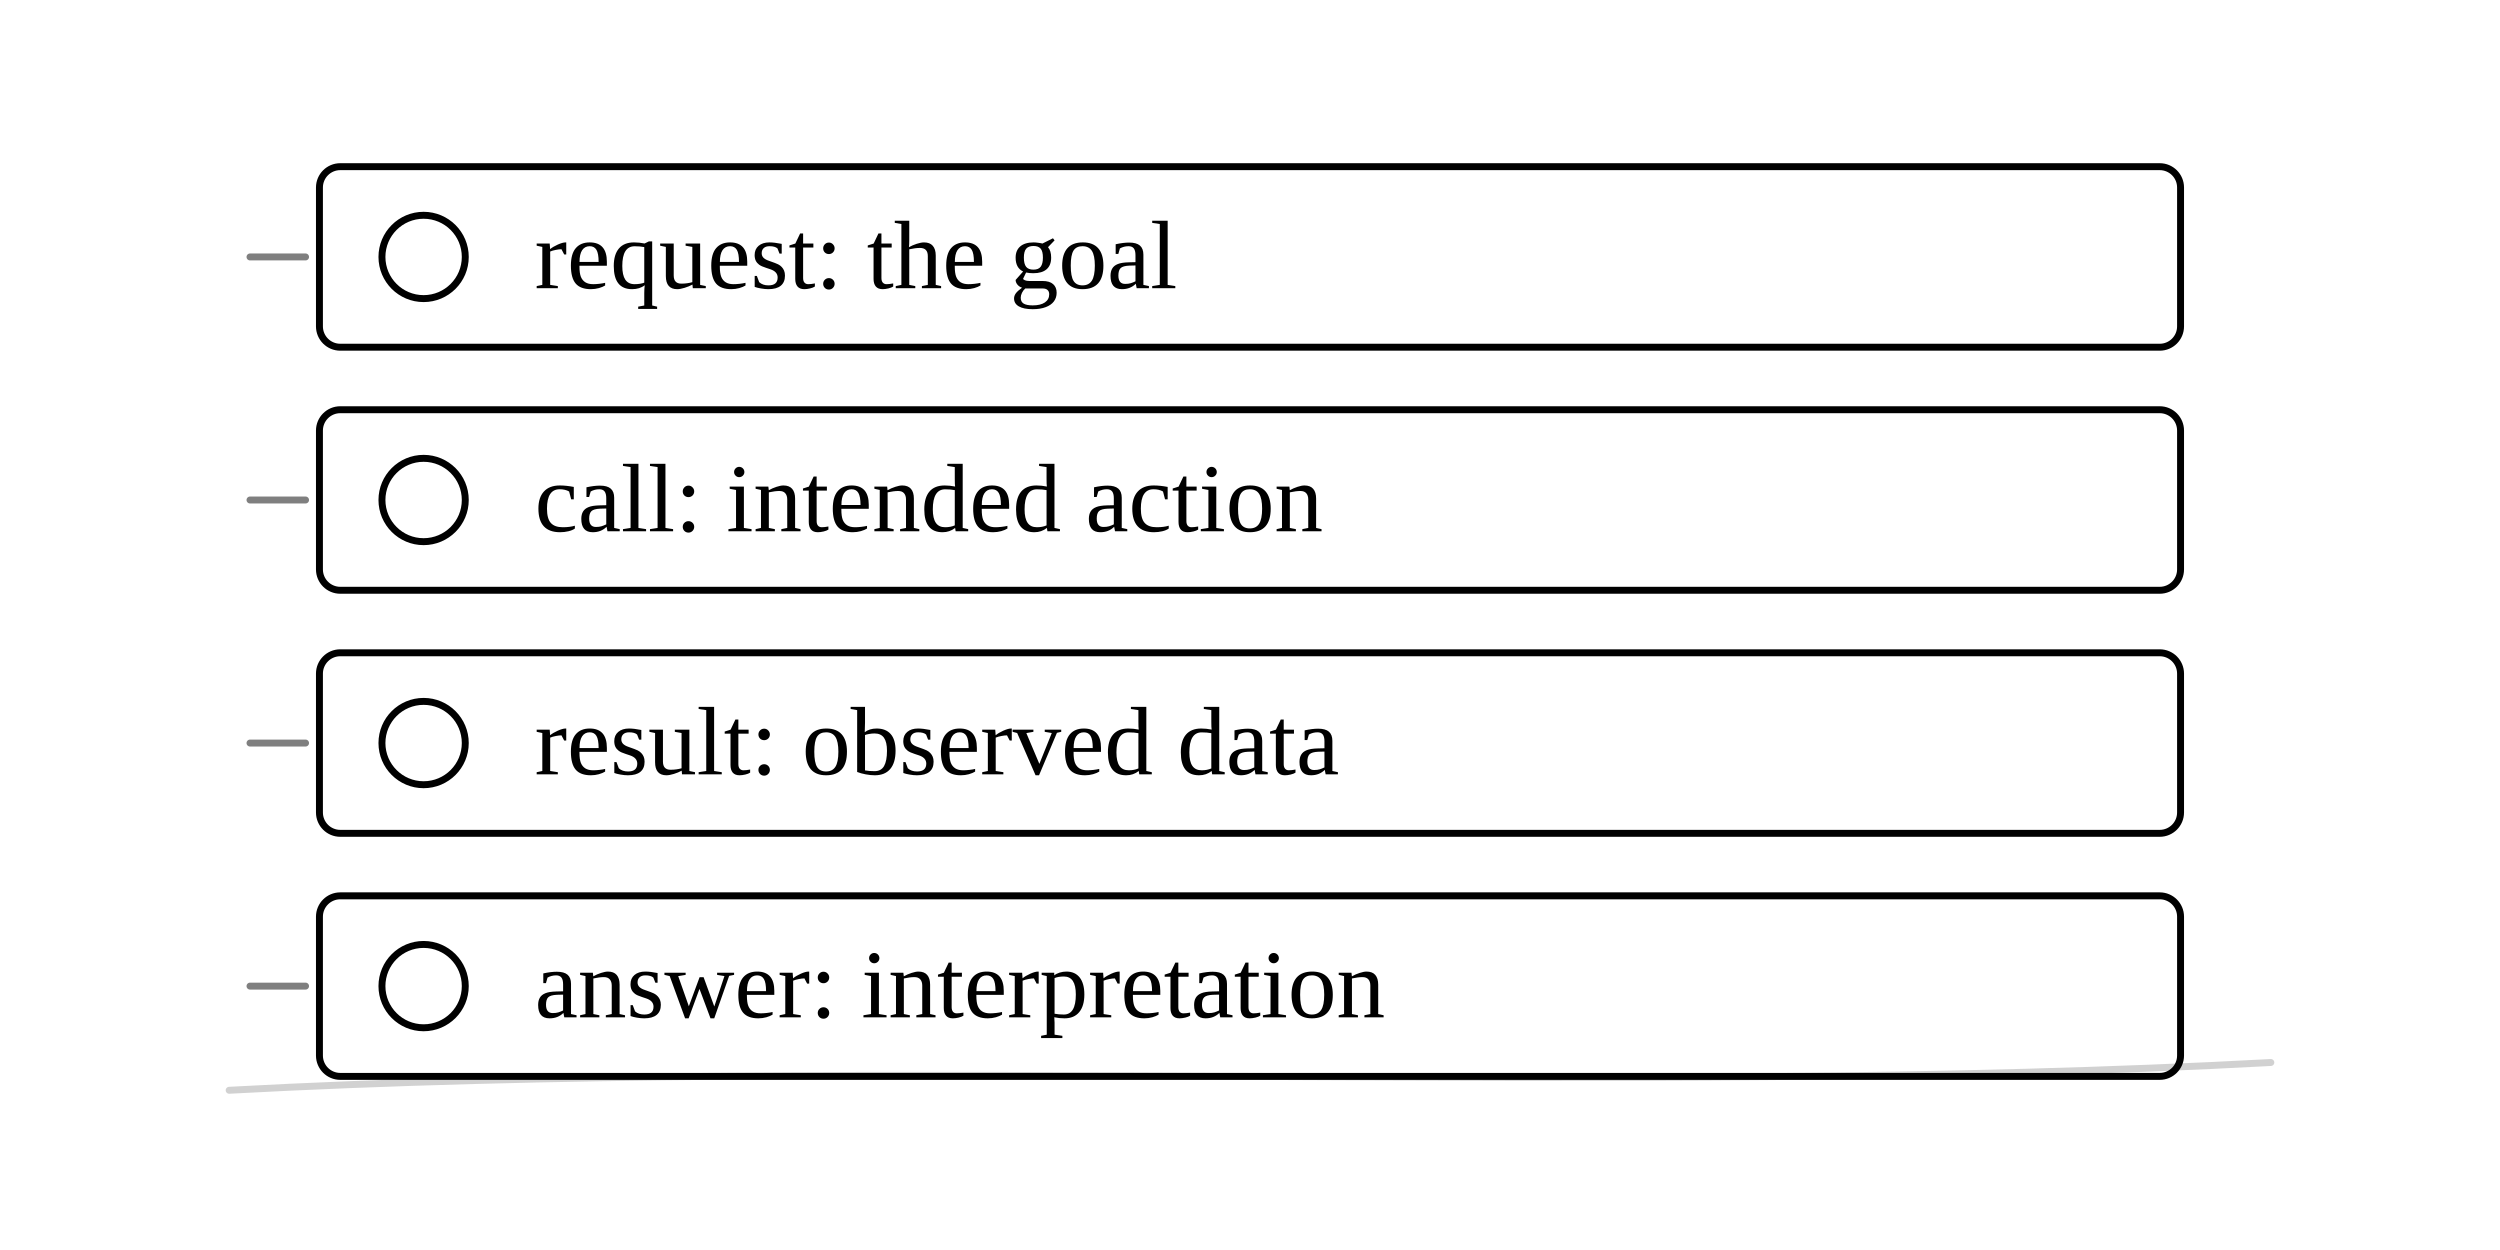
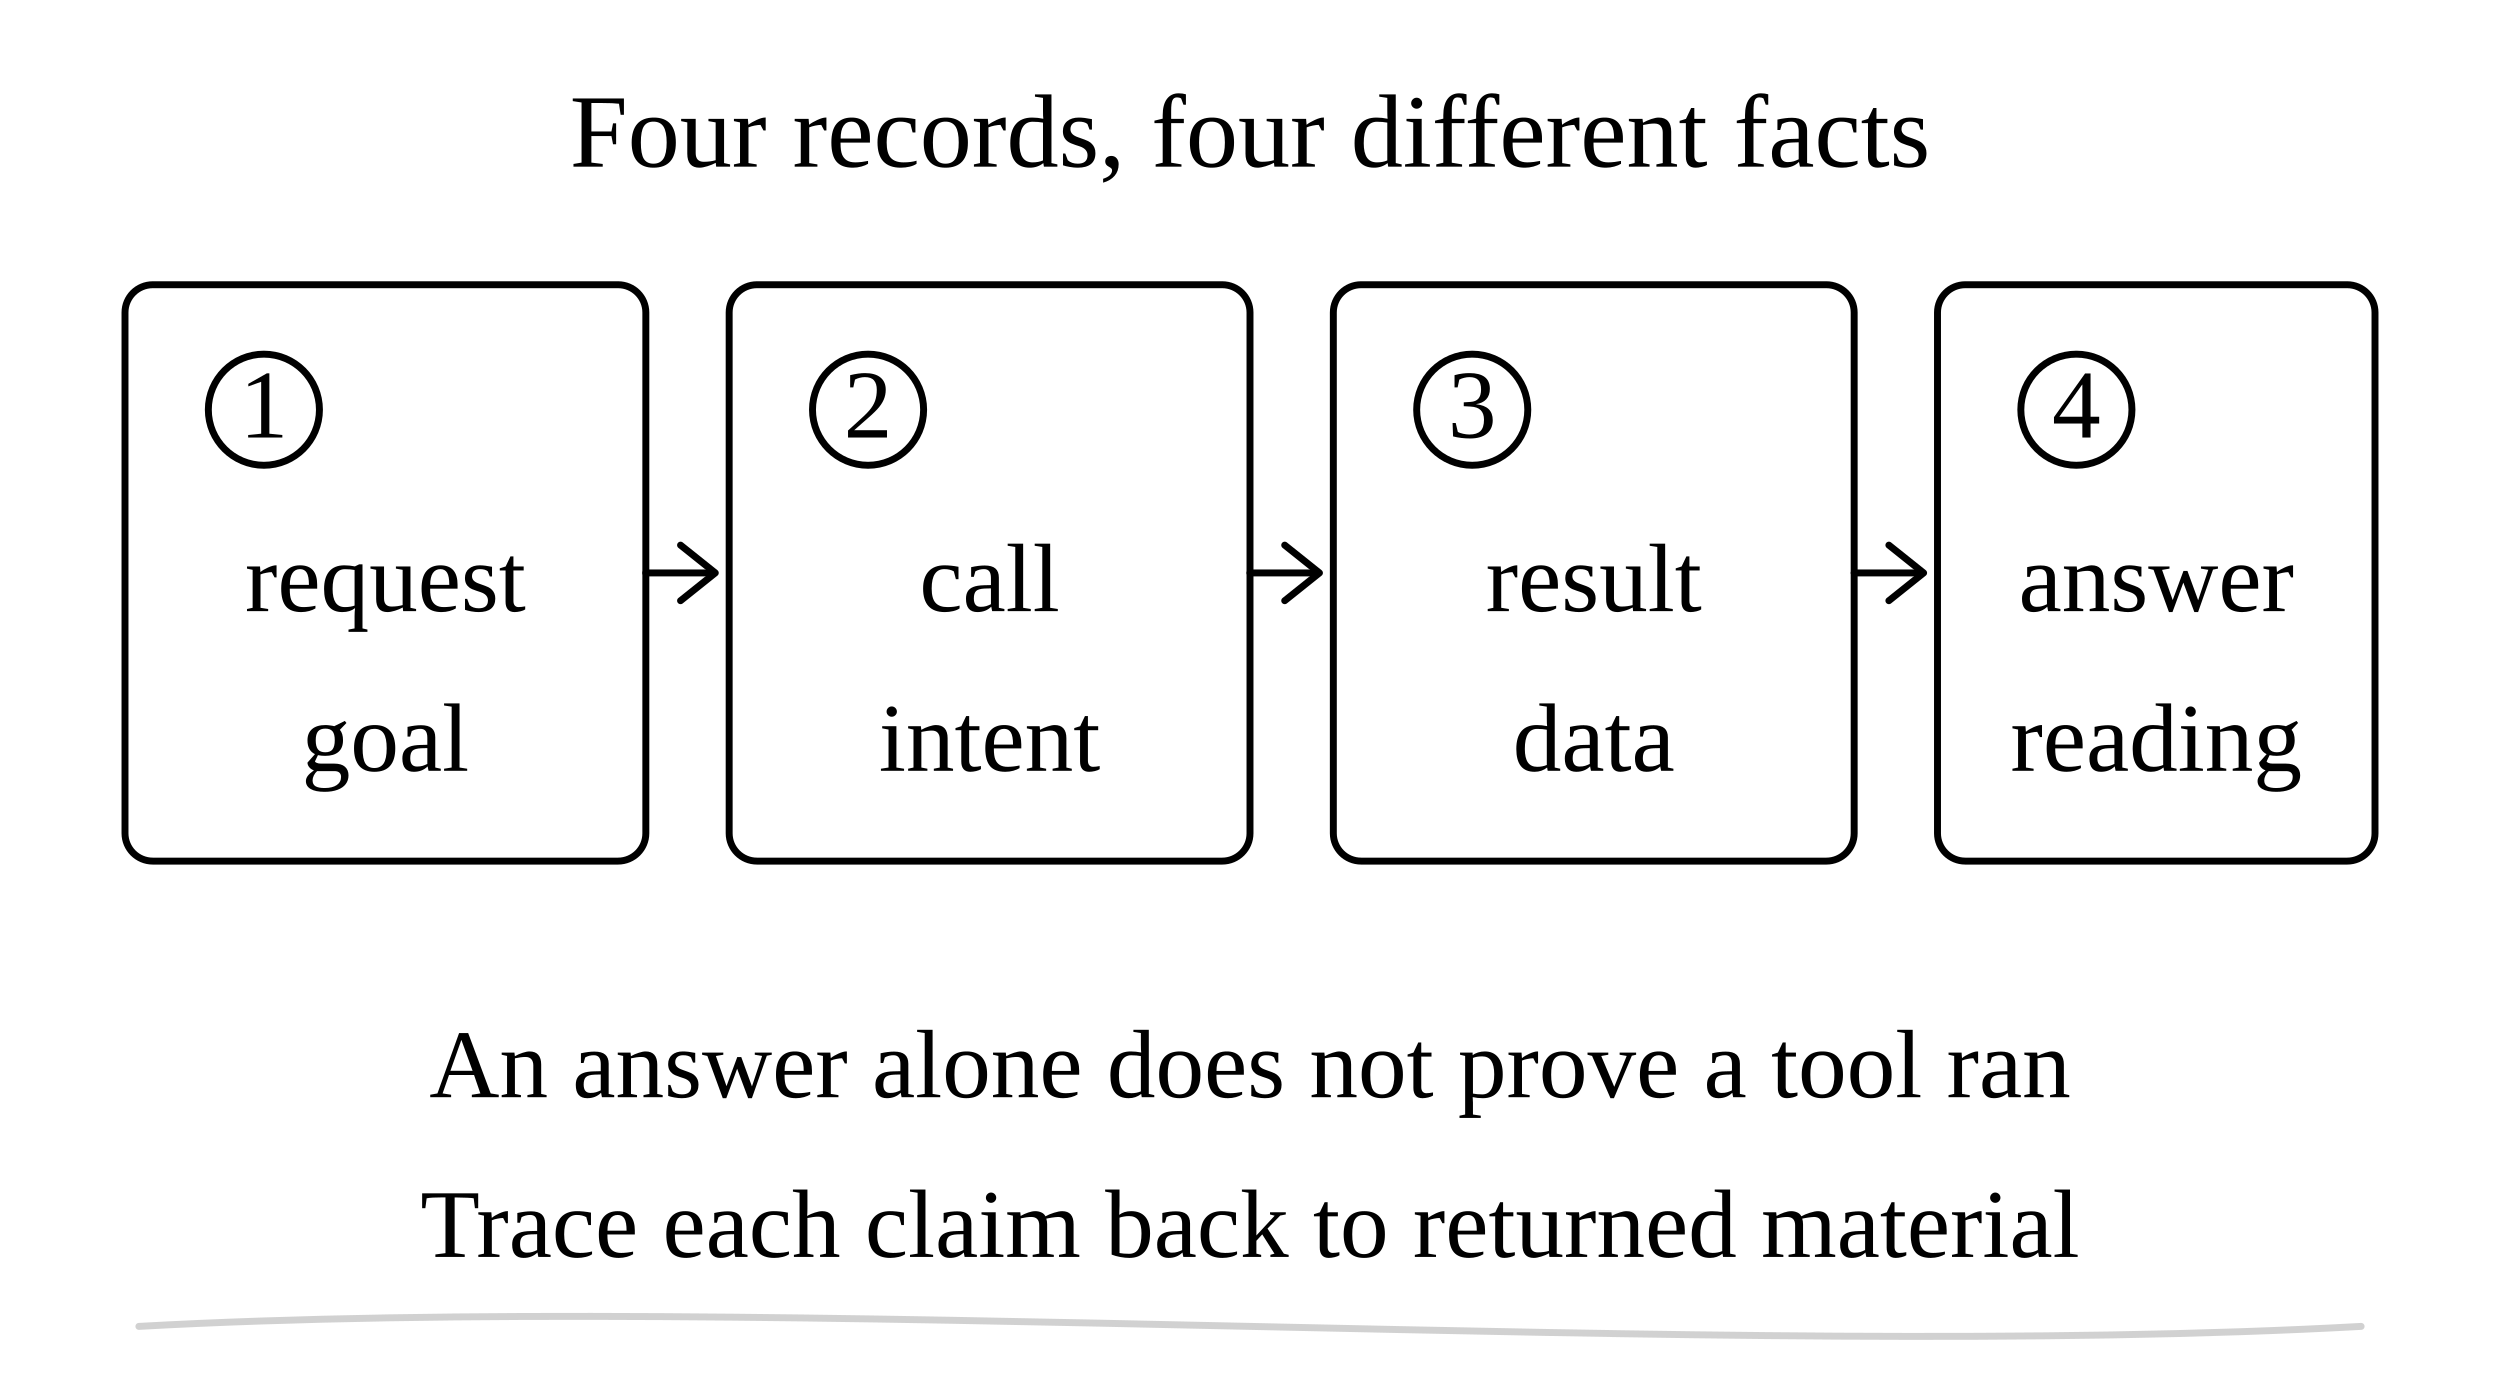
- <svg xmlns="http://www.w3.org/2000/svg" viewBox="0 0 720 360" fill="none" stroke="currentColor" stroke-width="2" stroke-linecap="round" stroke-linejoin="round" role="img" aria-label="Request, tool call, tool result, and answer are four distinct records">
-   <path d="M66 314C250 304 470 316 654 306" opacity="0.18" />
-   <g>
-     <rect x="92" y="48" width="536" height="52" rx="6" />
-     <circle cx="122" cy="74" r="12" />
-     <text x="154" y="83" font-size="28" fill="currentColor" stroke="none">request: the goal</text>
-   </g>
-   <g>
-     <rect x="92" y="118" width="536" height="52" rx="6" />
-     <circle cx="122" cy="144" r="12" />
-     <text x="154" y="153" font-size="28" fill="currentColor" stroke="none">call: intended action</text>
-   </g>
-   <g>
-     <rect x="92" y="188" width="536" height="52" rx="6" />
-     <circle cx="122" cy="214" r="12" />
-     <text x="154" y="223" font-size="28" fill="currentColor" stroke="none">result: observed data</text>
-   </g>
-   <g>
-     <rect x="92" y="258" width="536" height="52" rx="6" />
-     <circle cx="122" cy="284" r="12" />
-     <text x="154" y="293" font-size="28" fill="currentColor" stroke="none">answer: interpretation</text>
-   </g>
-   <path d="M72 74H88M72 144H88M72 214H88M72 284H88" opacity="0.5" />
+ <svg xmlns="http://www.w3.org/2000/svg" viewBox="0 0 720 400" fill="none" stroke="currentColor" stroke-width="2" stroke-linecap="round" stroke-linejoin="round" role="img" aria-label="A request, tool call, returned result, and final answer form an evidence chain with different meanings">
+   <text x="360" y="48" text-anchor="middle" font-size="30" fill="currentColor" stroke="none">Four records, four different facts</text>
+   <rect x="36" y="82" width="150" height="166" rx="8" />
+   <rect x="210" y="82" width="150" height="166" rx="8" />
+   <rect x="384" y="82" width="150" height="166" rx="8" />
+   <rect x="558" y="82" width="126" height="166" rx="8" />
+   <circle cx="76" cy="118" r="16" />
+   <circle cx="250" cy="118" r="16" />
+   <circle cx="424" cy="118" r="16" />
+   <circle cx="598" cy="118" r="16" />
+   <text x="76" y="126" text-anchor="middle" font-size="28" fill="currentColor" stroke="none">1</text>
+   <text x="250" y="126" text-anchor="middle" font-size="28" fill="currentColor" stroke="none">2</text>
+   <text x="424" y="126" text-anchor="middle" font-size="28" fill="currentColor" stroke="none">3</text>
+   <text x="598" y="126" text-anchor="middle" font-size="28" fill="currentColor" stroke="none">4</text>
+   <text x="111" y="176" text-anchor="middle" font-size="28" fill="currentColor" stroke="none">request</text>
+   <text x="285" y="176" text-anchor="middle" font-size="28" fill="currentColor" stroke="none">call</text>
+   <text x="459" y="176" text-anchor="middle" font-size="28" fill="currentColor" stroke="none">result</text>
+   <text x="621" y="176" text-anchor="middle" font-size="28" fill="currentColor" stroke="none">answer</text>
+   <text x="111" y="222" text-anchor="middle" font-size="28" fill="currentColor" stroke="none">goal</text>
+   <text x="285" y="222" text-anchor="middle" font-size="28" fill="currentColor" stroke="none">intent</text>
+   <text x="459" y="222" text-anchor="middle" font-size="28" fill="currentColor" stroke="none">data</text>
+   <text x="621" y="222" text-anchor="middle" font-size="28" fill="currentColor" stroke="none">reading</text>
+   <path d="M186 165H204M360 165H378M534 165H552" />
+   <path d="M196 157L206 165L196 173M370 157L380 165L370 173M544 157L554 165L544 173" />
+   <text x="360" y="316" text-anchor="middle" font-size="28" fill="currentColor" stroke="none">An answer alone does not prove a tool ran</text>
+   <text x="360" y="362" text-anchor="middle" font-size="28" fill="currentColor" stroke="none">Trace each claim back to returned material</text>
+   <path d="M40 382C220 372 500 392 680 382" opacity="0.18" />
</svg>
